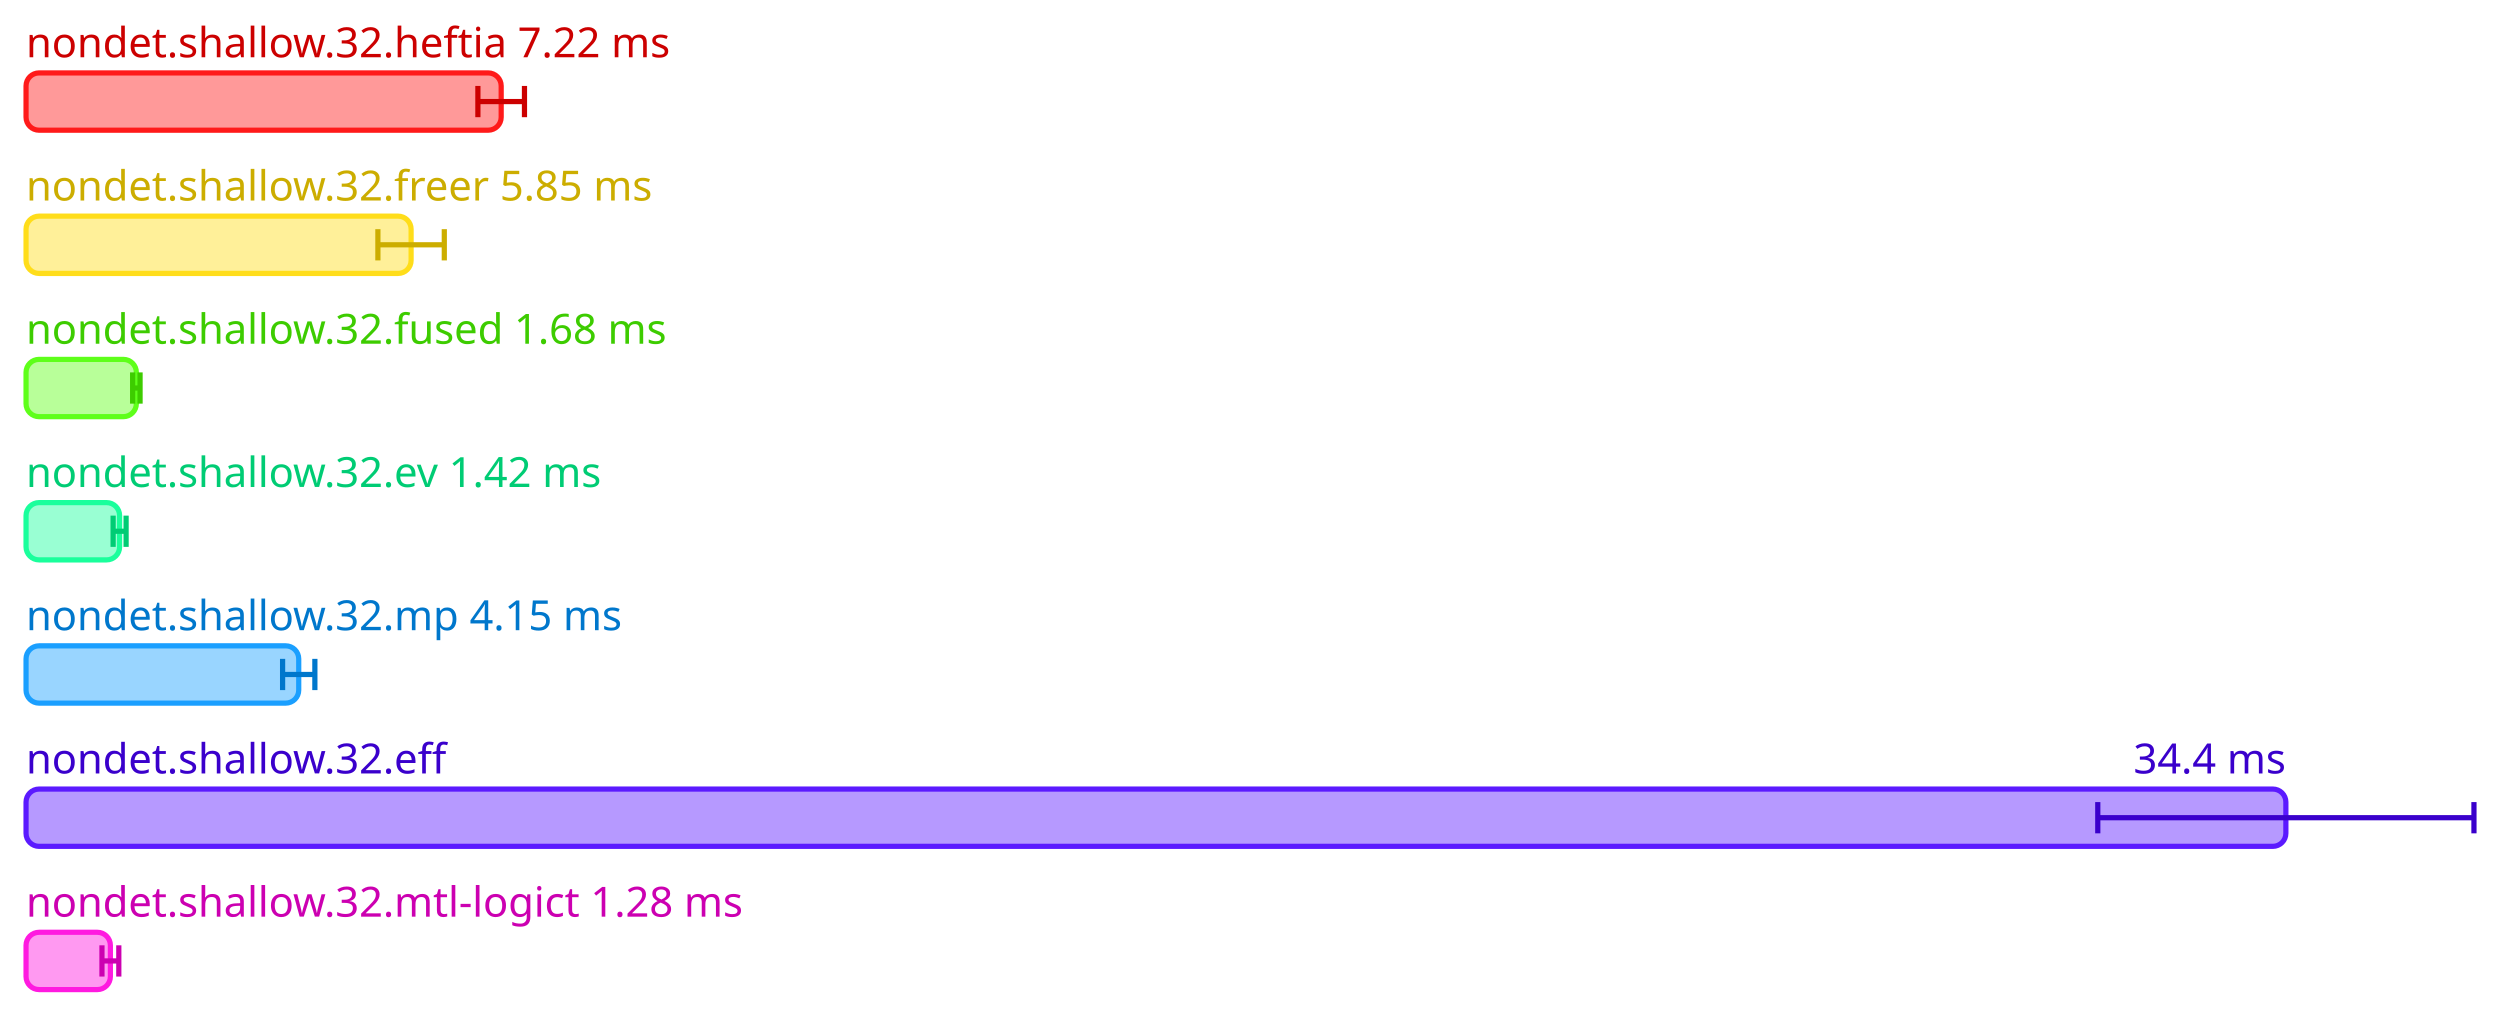
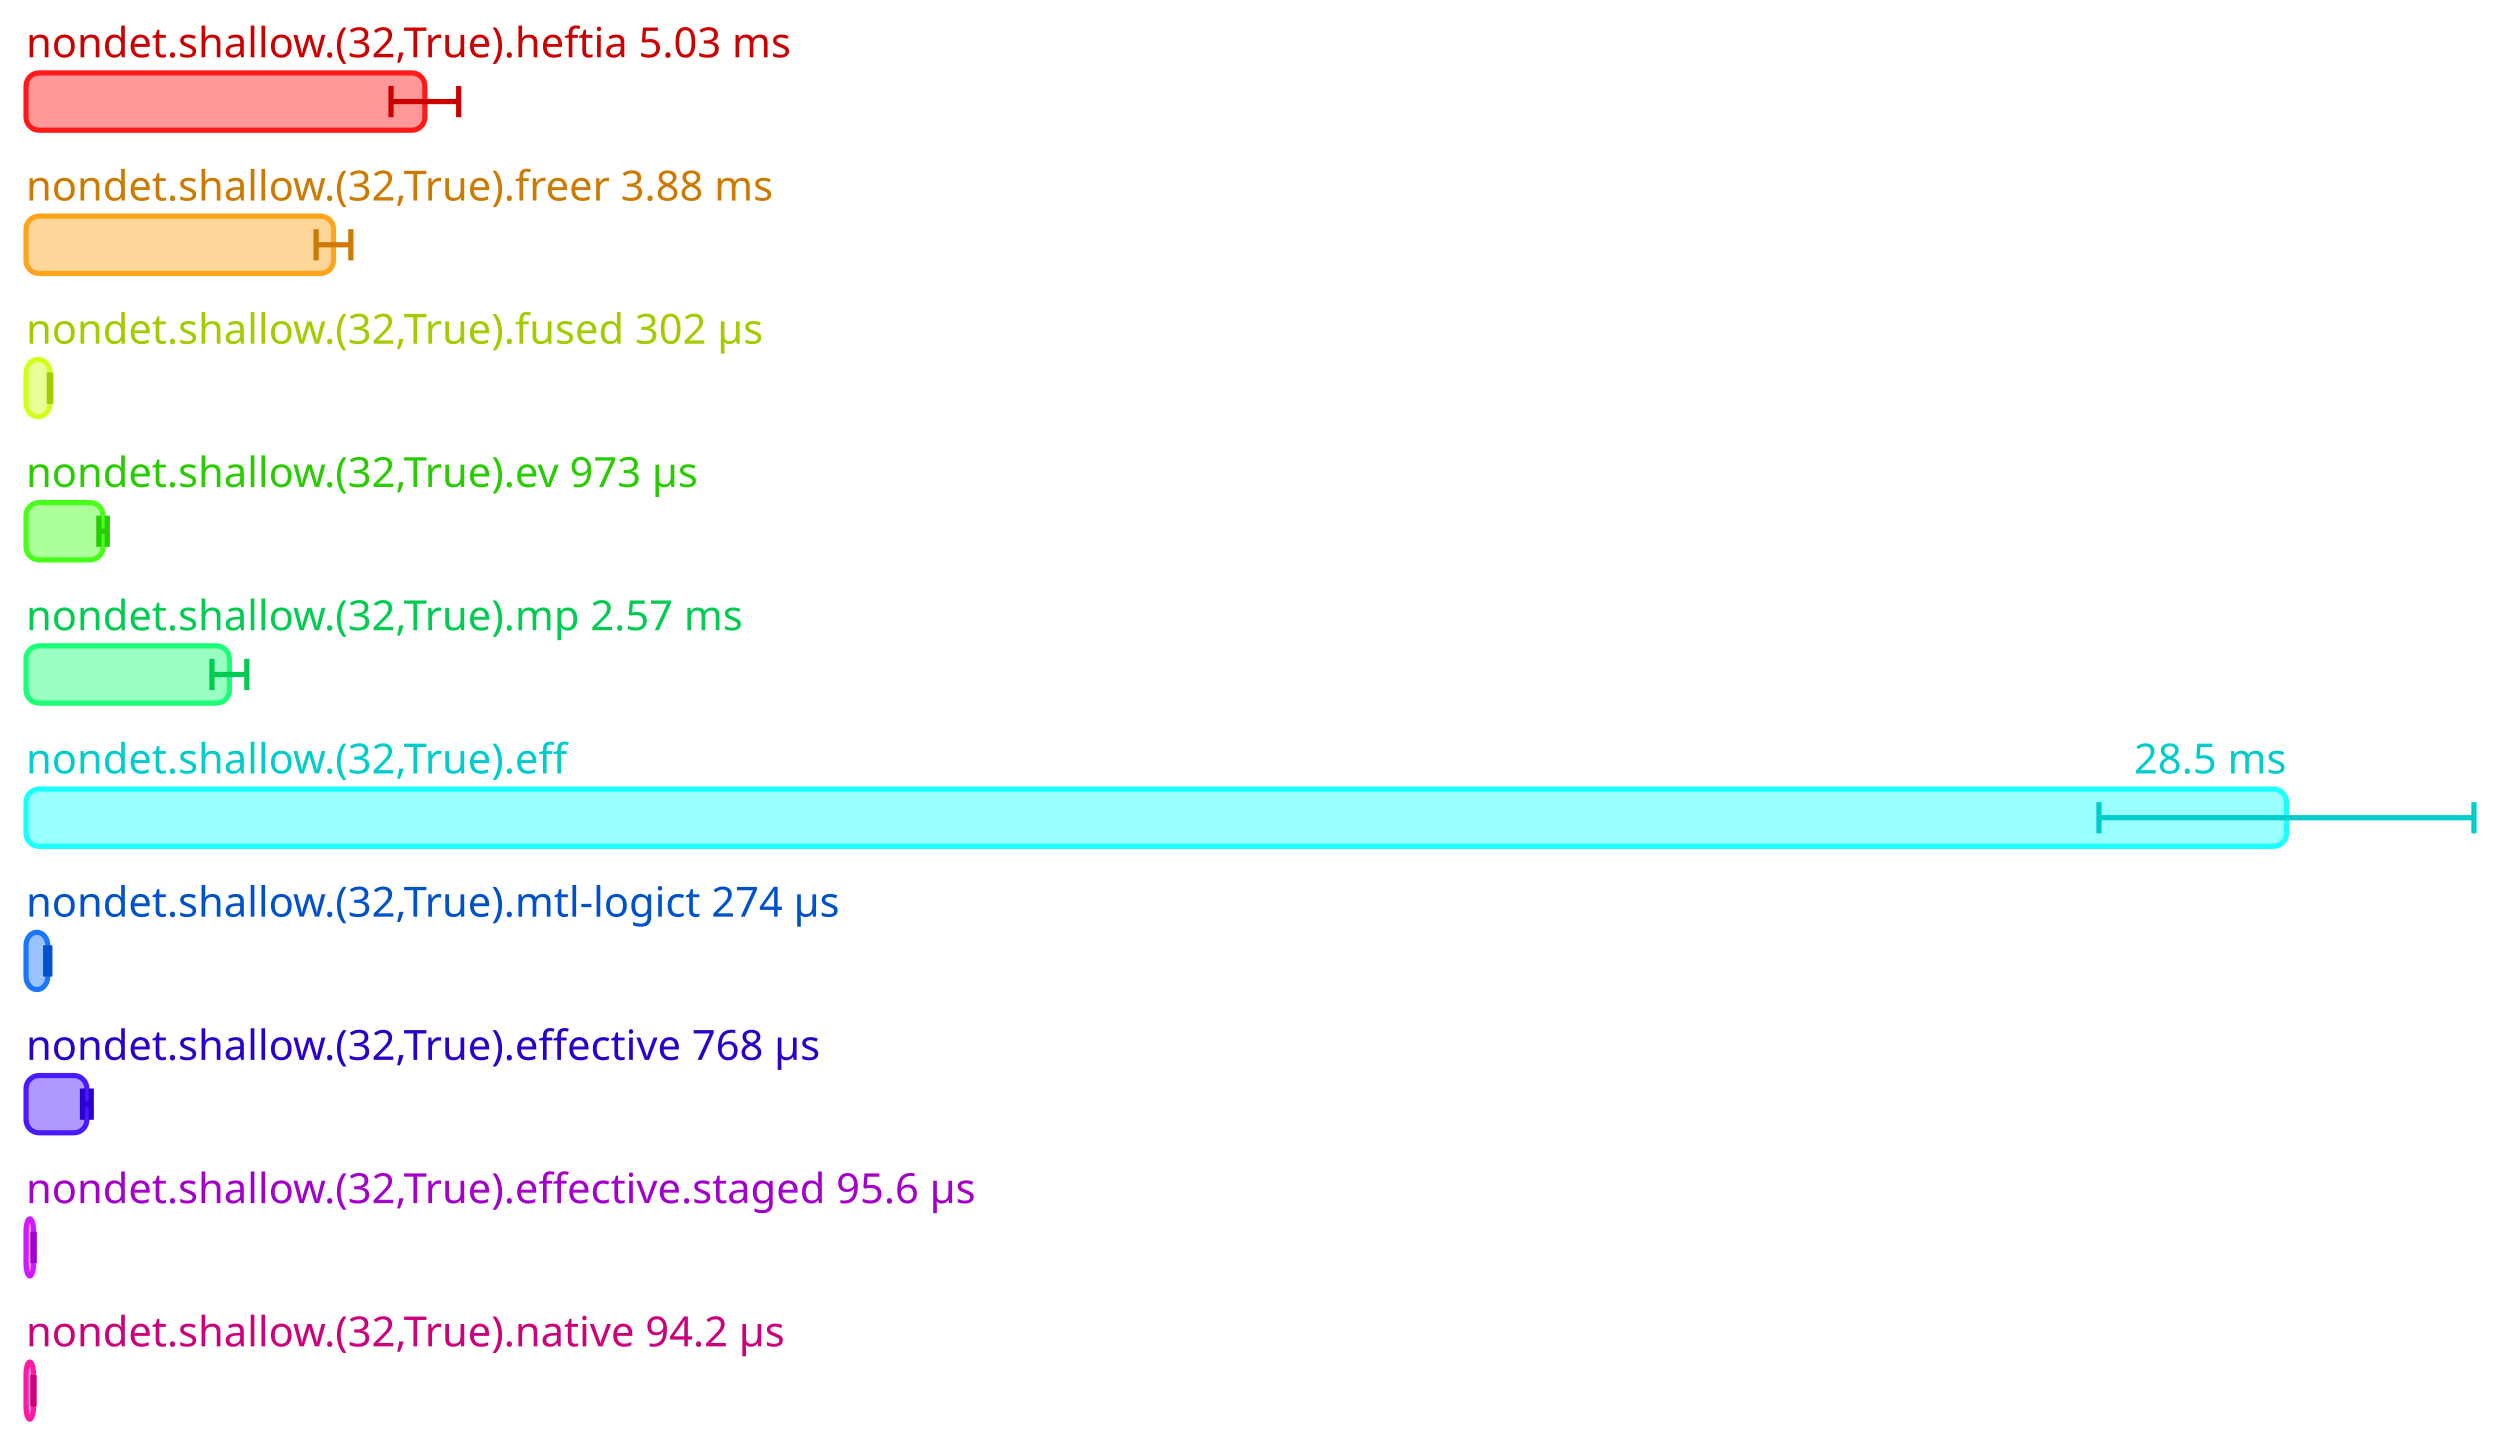
- <svg xmlns="http://www.w3.org/2000/svg" height="392" width="960.0" font-size="16" font-family="sans-serif" stroke-width="2">
+ <svg xmlns="http://www.w3.org/2000/svg" height="557" width="960.0" font-size="16" font-family="sans-serif" stroke-width="2">
  <g transform="translate(10.0 0)">
-     <text fill="hsl(0, 100%, 40%)" y="22">nondet.shallow.32.heftia 7.22 ms</text>
+     <text fill="hsl(0, 100%, 40%)" y="22">nondet.shallow.(32,True).heftia 5.03 ms</text>
    <g>
-       <rect y="28" rx="5" height="22" width="182.453" fill="hsl(0, 100%, 80%)" stroke="hsl(0, 100%, 55%)" />
+       <rect y="28" rx="5" height="22" width="153.142" fill="hsl(0, 100%, 80%)" stroke="hsl(0, 100%, 55%)" />
      <g stroke="hsl(0, 100%, 40%)">
-         <line x1="173.508" x2="191.397" y1="39" y2="39" />
-         <line x1="173.508" x2="173.508" y1="33" y2="45" />
-         <line x1="191.397" x2="191.397" y1="33" y2="45" />
+         <line x1="140.152" x2="166.133" y1="39" y2="39" />
+         <line x1="140.152" x2="140.152" y1="33" y2="45" />
+         <line x1="166.133" x2="166.133" y1="33" y2="45" />
      </g>
    </g>
-     <text fill="hsl(51, 100%, 40%)" y="77">nondet.shallow.32.freer 5.85 ms</text>
+     <text fill="hsl(36, 100%, 40%)" y="77">nondet.shallow.(32,True).freer 3.88 ms</text>
    <g>
-       <rect y="83" rx="5" height="22" width="147.861" fill="hsl(51, 100%, 80%)" stroke="hsl(51, 100%, 55%)" />
-       <g stroke="hsl(51, 100%, 40%)">
-         <line x1="135.111" x2="160.61" y1="94" y2="94" />
-         <line x1="135.111" x2="135.111" y1="88" y2="100" />
-         <line x1="160.61" x2="160.61" y1="88" y2="100" />
+       <rect y="83" rx="5" height="22" width="118.069" fill="hsl(36, 100%, 80%)" stroke="hsl(36, 100%, 55%)" />
+       <g stroke="hsl(36, 100%, 40%)">
+         <line x1="111.399" x2="124.739" y1="94" y2="94" />
+         <line x1="111.399" x2="111.399" y1="88" y2="100" />
+         <line x1="124.739" x2="124.739" y1="88" y2="100" />
      </g>
    </g>
-     <text fill="hsl(102, 100%, 40%)" y="132">nondet.shallow.32.fused 1.68 ms</text>
+     <text fill="hsl(72, 100%, 40%)" y="132">nondet.shallow.(32,True).fused 302  μs</text>
    <g>
-       <rect y="138" rx="5" height="22" width="42.357" fill="hsl(102, 100%, 80%)" stroke="hsl(102, 100%, 55%)" />
-       <g stroke="hsl(102, 100%, 40%)">
-         <line x1="40.932" x2="43.782" y1="149" y2="149" />
-         <line x1="40.932" x2="40.932" y1="143" y2="155" />
-         <line x1="43.782" x2="43.782" y1="143" y2="155" />
+       <rect y="138" rx="5" height="22" width="9.202" fill="hsl(72, 100%, 80%)" stroke="hsl(72, 100%, 55%)" />
+       <g stroke="hsl(72, 100%, 40%)">
+         <line x1="8.92" x2="9.484" y1="149" y2="149" />
+         <line x1="8.92" x2="8.92" y1="143" y2="155" />
+         <line x1="9.484" x2="9.484" y1="143" y2="155" />
      </g>
    </g>
-     <text fill="hsl(154, 100%, 40%)" y="187">nondet.shallow.32.ev 1.42 ms</text>
+     <text fill="hsl(108, 100%, 40%)" y="187">nondet.shallow.(32,True).ev 973  μs</text>
    <g>
-       <rect y="193" rx="5" height="22" width="35.93" fill="hsl(154, 100%, 80%)" stroke="hsl(154, 100%, 55%)" />
-       <g stroke="hsl(154, 100%, 40%)">
-         <line x1="33.439" x2="38.422" y1="204" y2="204" />
-         <line x1="33.439" x2="33.439" y1="198" y2="210" />
-         <line x1="38.422" x2="38.422" y1="198" y2="210" />
+       <rect y="193" rx="5" height="22" width="29.589" fill="hsl(108, 100%, 80%)" stroke="hsl(108, 100%, 55%)" />
+       <g stroke="hsl(108, 100%, 40%)">
+         <line x1="27.972" x2="31.207" y1="204" y2="204" />
+         <line x1="27.972" x2="27.972" y1="198" y2="210" />
+         <line x1="31.207" x2="31.207" y1="198" y2="210" />
      </g>
    </g>
-     <text fill="hsl(205, 100%, 40%)" y="242">nondet.shallow.32.mp 4.15 ms</text>
+     <text fill="hsl(144, 100%, 40%)" y="242">nondet.shallow.(32,True).mp 2.57 ms</text>
    <g>
-       <rect y="248" rx="5" height="22" width="104.712" fill="hsl(205, 100%, 80%)" stroke="hsl(205, 100%, 55%)" />
-       <g stroke="hsl(205, 100%, 40%)">
-         <line x1="98.516" x2="110.909" y1="259" y2="259" />
-         <line x1="98.516" x2="98.516" y1="253" y2="265" />
-         <line x1="110.909" x2="110.909" y1="253" y2="265" />
+       <rect y="248" rx="5" height="22" width="78.084" fill="hsl(144, 100%, 80%)" stroke="hsl(144, 100%, 55%)" />
+       <g stroke="hsl(144, 100%, 40%)">
+         <line x1="71.391" x2="84.777" y1="259" y2="259" />
+         <line x1="71.391" x2="71.391" y1="253" y2="265" />
+         <line x1="84.777" x2="84.777" y1="253" y2="265" />
      </g>
    </g>
-     <g fill="hsl(257, 100%, 40%)">
-       <text y="297">nondet.shallow.32.eff</text>
-       <text y="297" x="867.773" text-anchor="end">34.4 ms</text>
+     <g fill="hsl(180, 100%, 40%)">
+       <text y="297">nondet.shallow.(32,True).eff</text>
+       <text y="297" x="868.001" text-anchor="end">28.5 ms</text>
    </g>
    <g>
-       <rect y="303" rx="5" height="22" width="867.773" fill="hsl(257, 100%, 80%)" stroke="hsl(257, 100%, 55%)" />
-       <g stroke="hsl(257, 100%, 40%)">
-         <line x1="795.546" x2="940.0" y1="314" y2="314" />
-         <line x1="795.546" x2="795.546" y1="308" y2="320" />
+       <rect y="303" rx="5" height="22" width="868.001" fill="hsl(180, 100%, 80%)" stroke="hsl(180, 100%, 55%)" />
+       <g stroke="hsl(180, 100%, 40%)">
+         <line x1="796.002" x2="940.0" y1="314" y2="314" />
+         <line x1="796.002" x2="796.002" y1="308" y2="320" />
        <line x1="940.0" x2="940.0" y1="308" y2="320" />
      </g>
    </g>
-     <text fill="hsl(308, 100%, 40%)" y="352">nondet.shallow.32.mtl-logict 1.28 ms</text>
+     <text fill="hsl(216, 100%, 40%)" y="352">nondet.shallow.(32,True).mtl-logict 274  μs</text>
    <g>
-       <rect y="358" rx="5" height="22" width="32.387" fill="hsl(308, 100%, 80%)" stroke="hsl(308, 100%, 55%)" />
-       <g stroke="hsl(308, 100%, 40%)">
-         <line x1="29.15" x2="35.623" y1="369" y2="369" />
-         <line x1="29.15" x2="29.15" y1="363" y2="375" />
-         <line x1="35.623" x2="35.623" y1="363" y2="375" />
+       <rect y="358" rx="5" height="22" width="8.335" fill="hsl(216, 100%, 80%)" stroke="hsl(216, 100%, 55%)" />
+       <g stroke="hsl(216, 100%, 40%)">
+         <line x1="7.532" x2="9.138" y1="369" y2="369" />
+         <line x1="7.532" x2="7.532" y1="363" y2="375" />
+         <line x1="9.138" x2="9.138" y1="363" y2="375" />
+       </g>
+     </g>
+     <text fill="hsl(252, 100%, 40%)" y="407">nondet.shallow.(32,True).effective 768  μs</text>
+     <g>
+       <rect y="413" rx="5" height="22" width="23.354" fill="hsl(252, 100%, 80%)" stroke="hsl(252, 100%, 55%)" />
+       <g stroke="hsl(252, 100%, 40%)">
+         <line x1="21.663" x2="25.046" y1="424" y2="424" />
+         <line x1="21.663" x2="21.663" y1="418" y2="430" />
+         <line x1="25.046" x2="25.046" y1="418" y2="430" />
+       </g>
+     </g>
+     <text fill="hsl(288, 100%, 40%)" y="462">nondet.shallow.(32,True).effective.staged 95.6 μs</text>
+     <g>
+       <rect y="468" rx="5" height="22" width="2.909" fill="hsl(288, 100%, 80%)" stroke="hsl(288, 100%, 55%)" />
+       <g stroke="hsl(288, 100%, 40%)">
+         <line x1="2.683" x2="3.135" y1="479" y2="479" />
+         <line x1="2.683" x2="2.683" y1="473" y2="485" />
+         <line x1="3.135" x2="3.135" y1="473" y2="485" />
+       </g>
+     </g>
+     <text fill="hsl(324, 100%, 40%)" y="517">nondet.shallow.(32,True).native 94.2 μs</text>
+     <g>
+       <rect y="523" rx="5" height="22" width="2.867" fill="hsl(324, 100%, 80%)" stroke="hsl(324, 100%, 55%)" />
+       <g stroke="hsl(324, 100%, 40%)">
+         <line x1="2.648" x2="3.087" y1="534" y2="534" />
+         <line x1="2.648" x2="2.648" y1="528" y2="540" />
+         <line x1="3.087" x2="3.087" y1="528" y2="540" />
      </g>
    </g>
  </g>
</svg>
